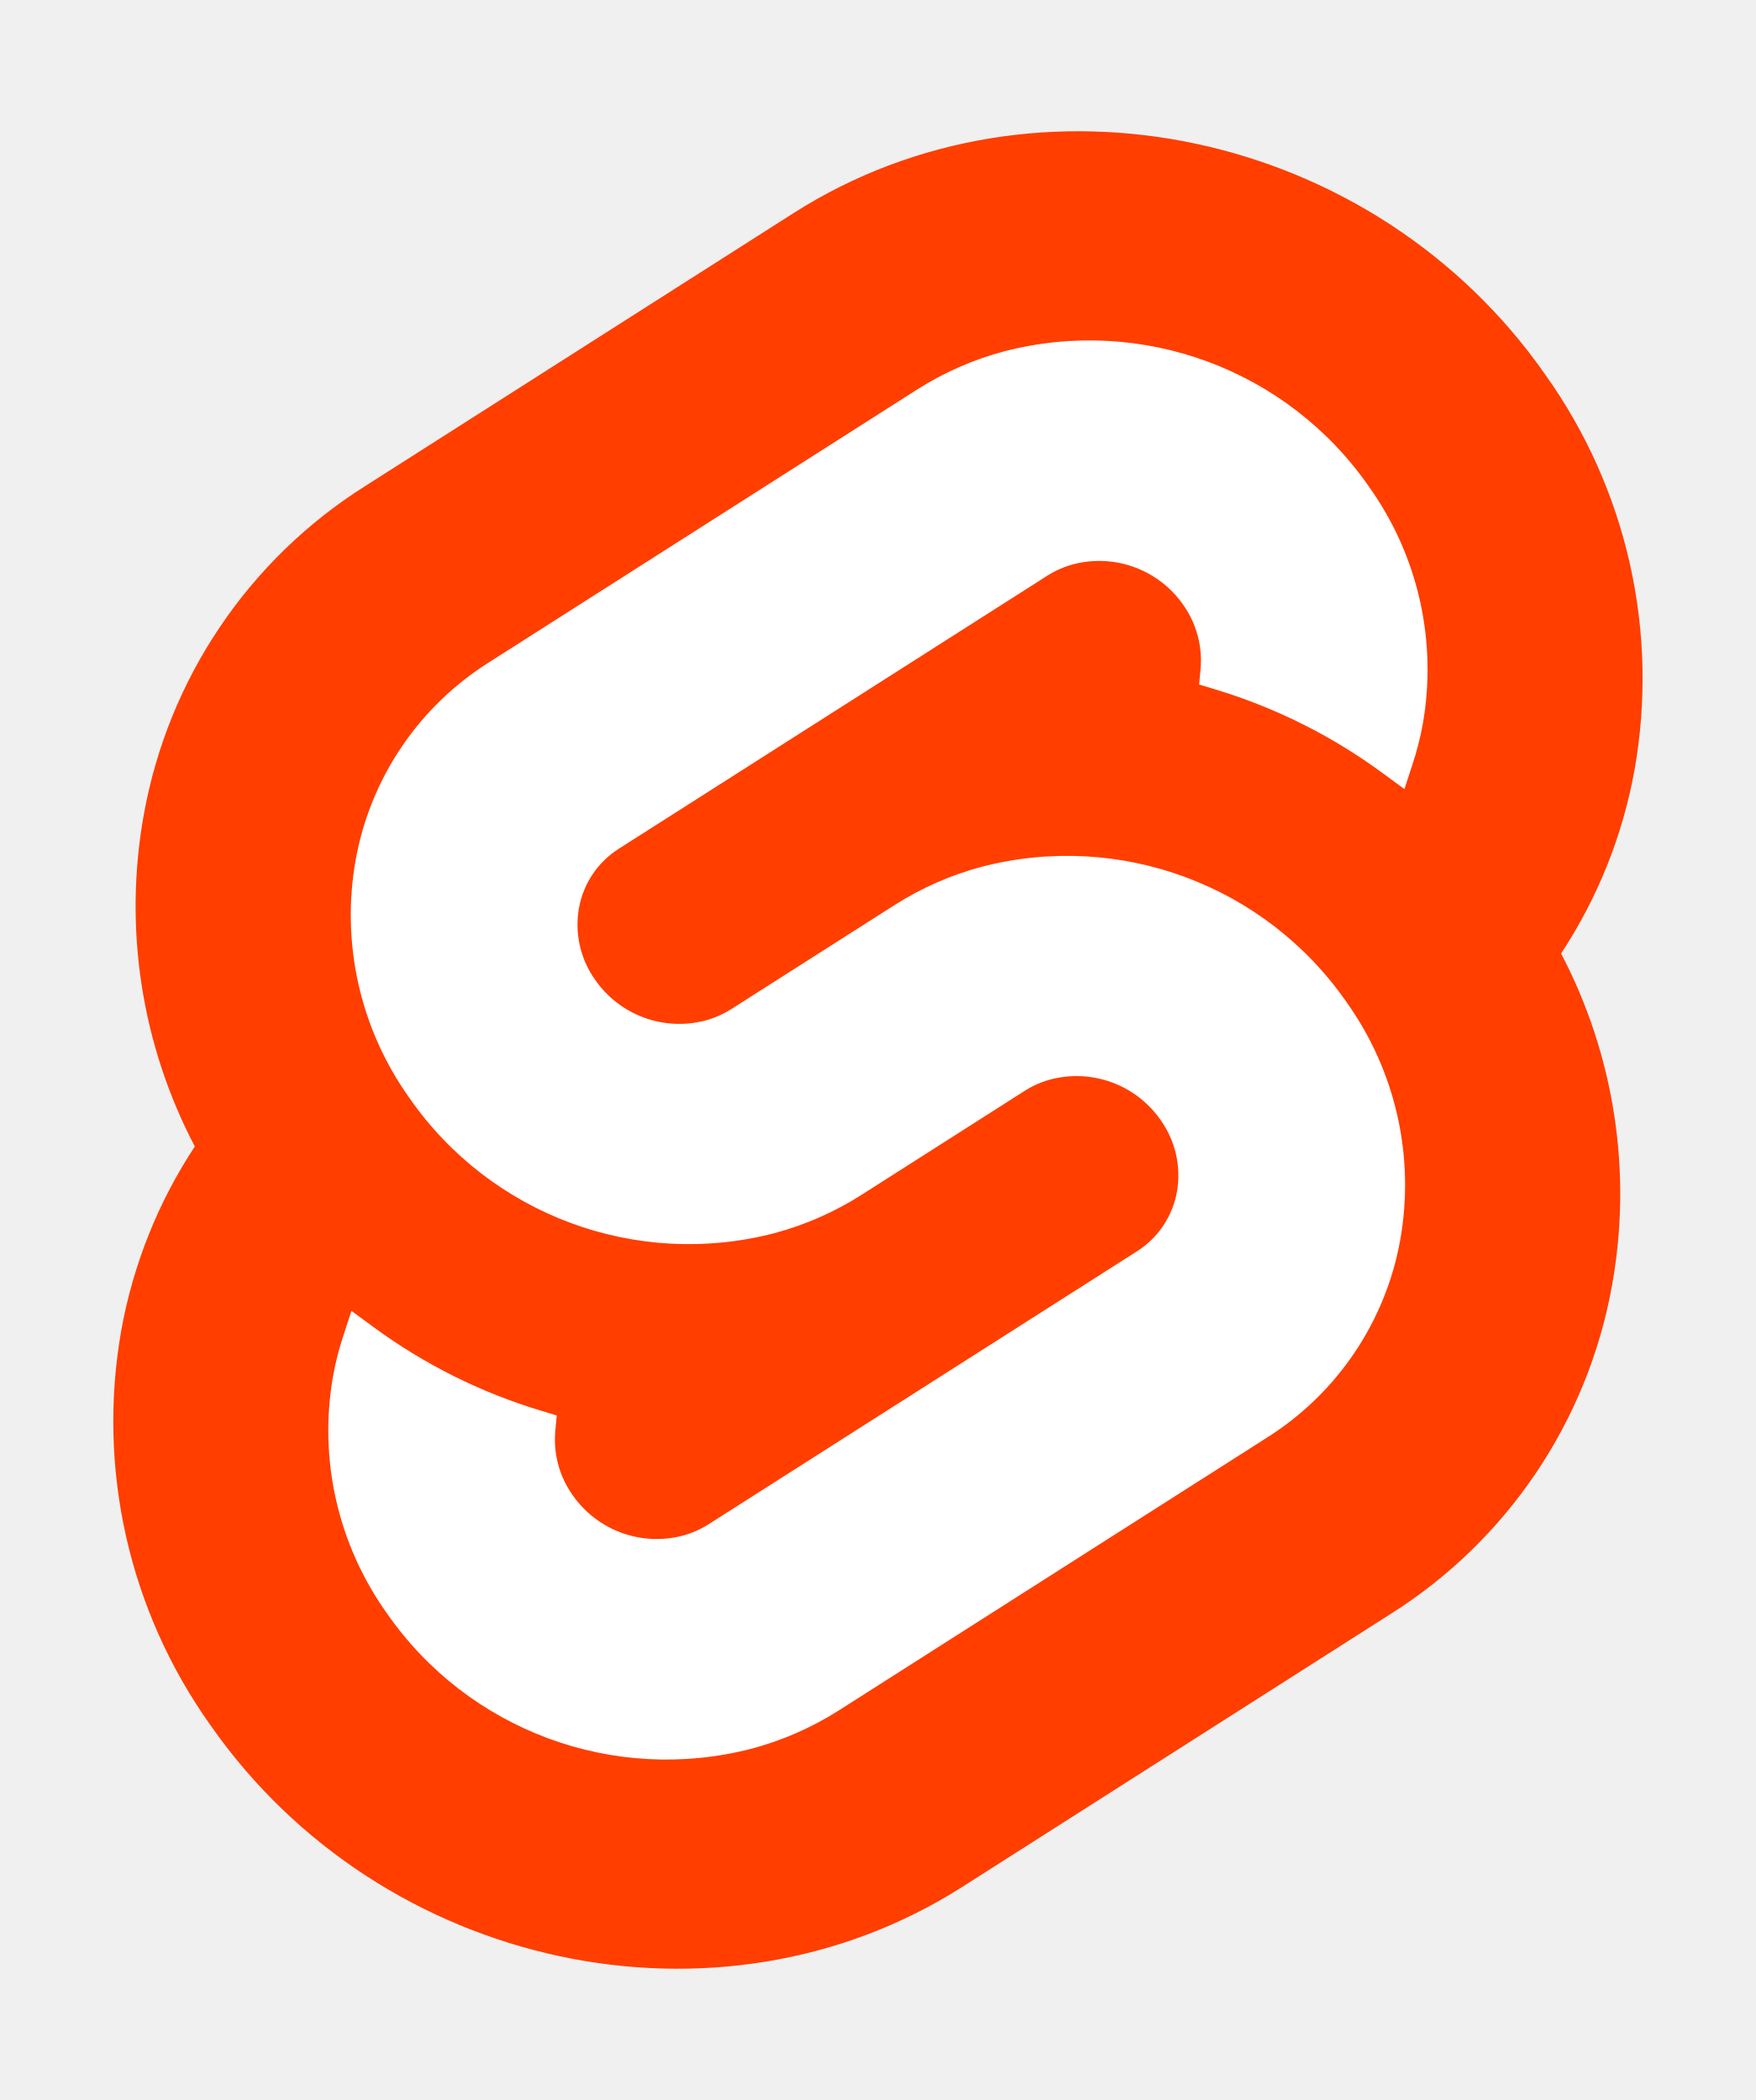
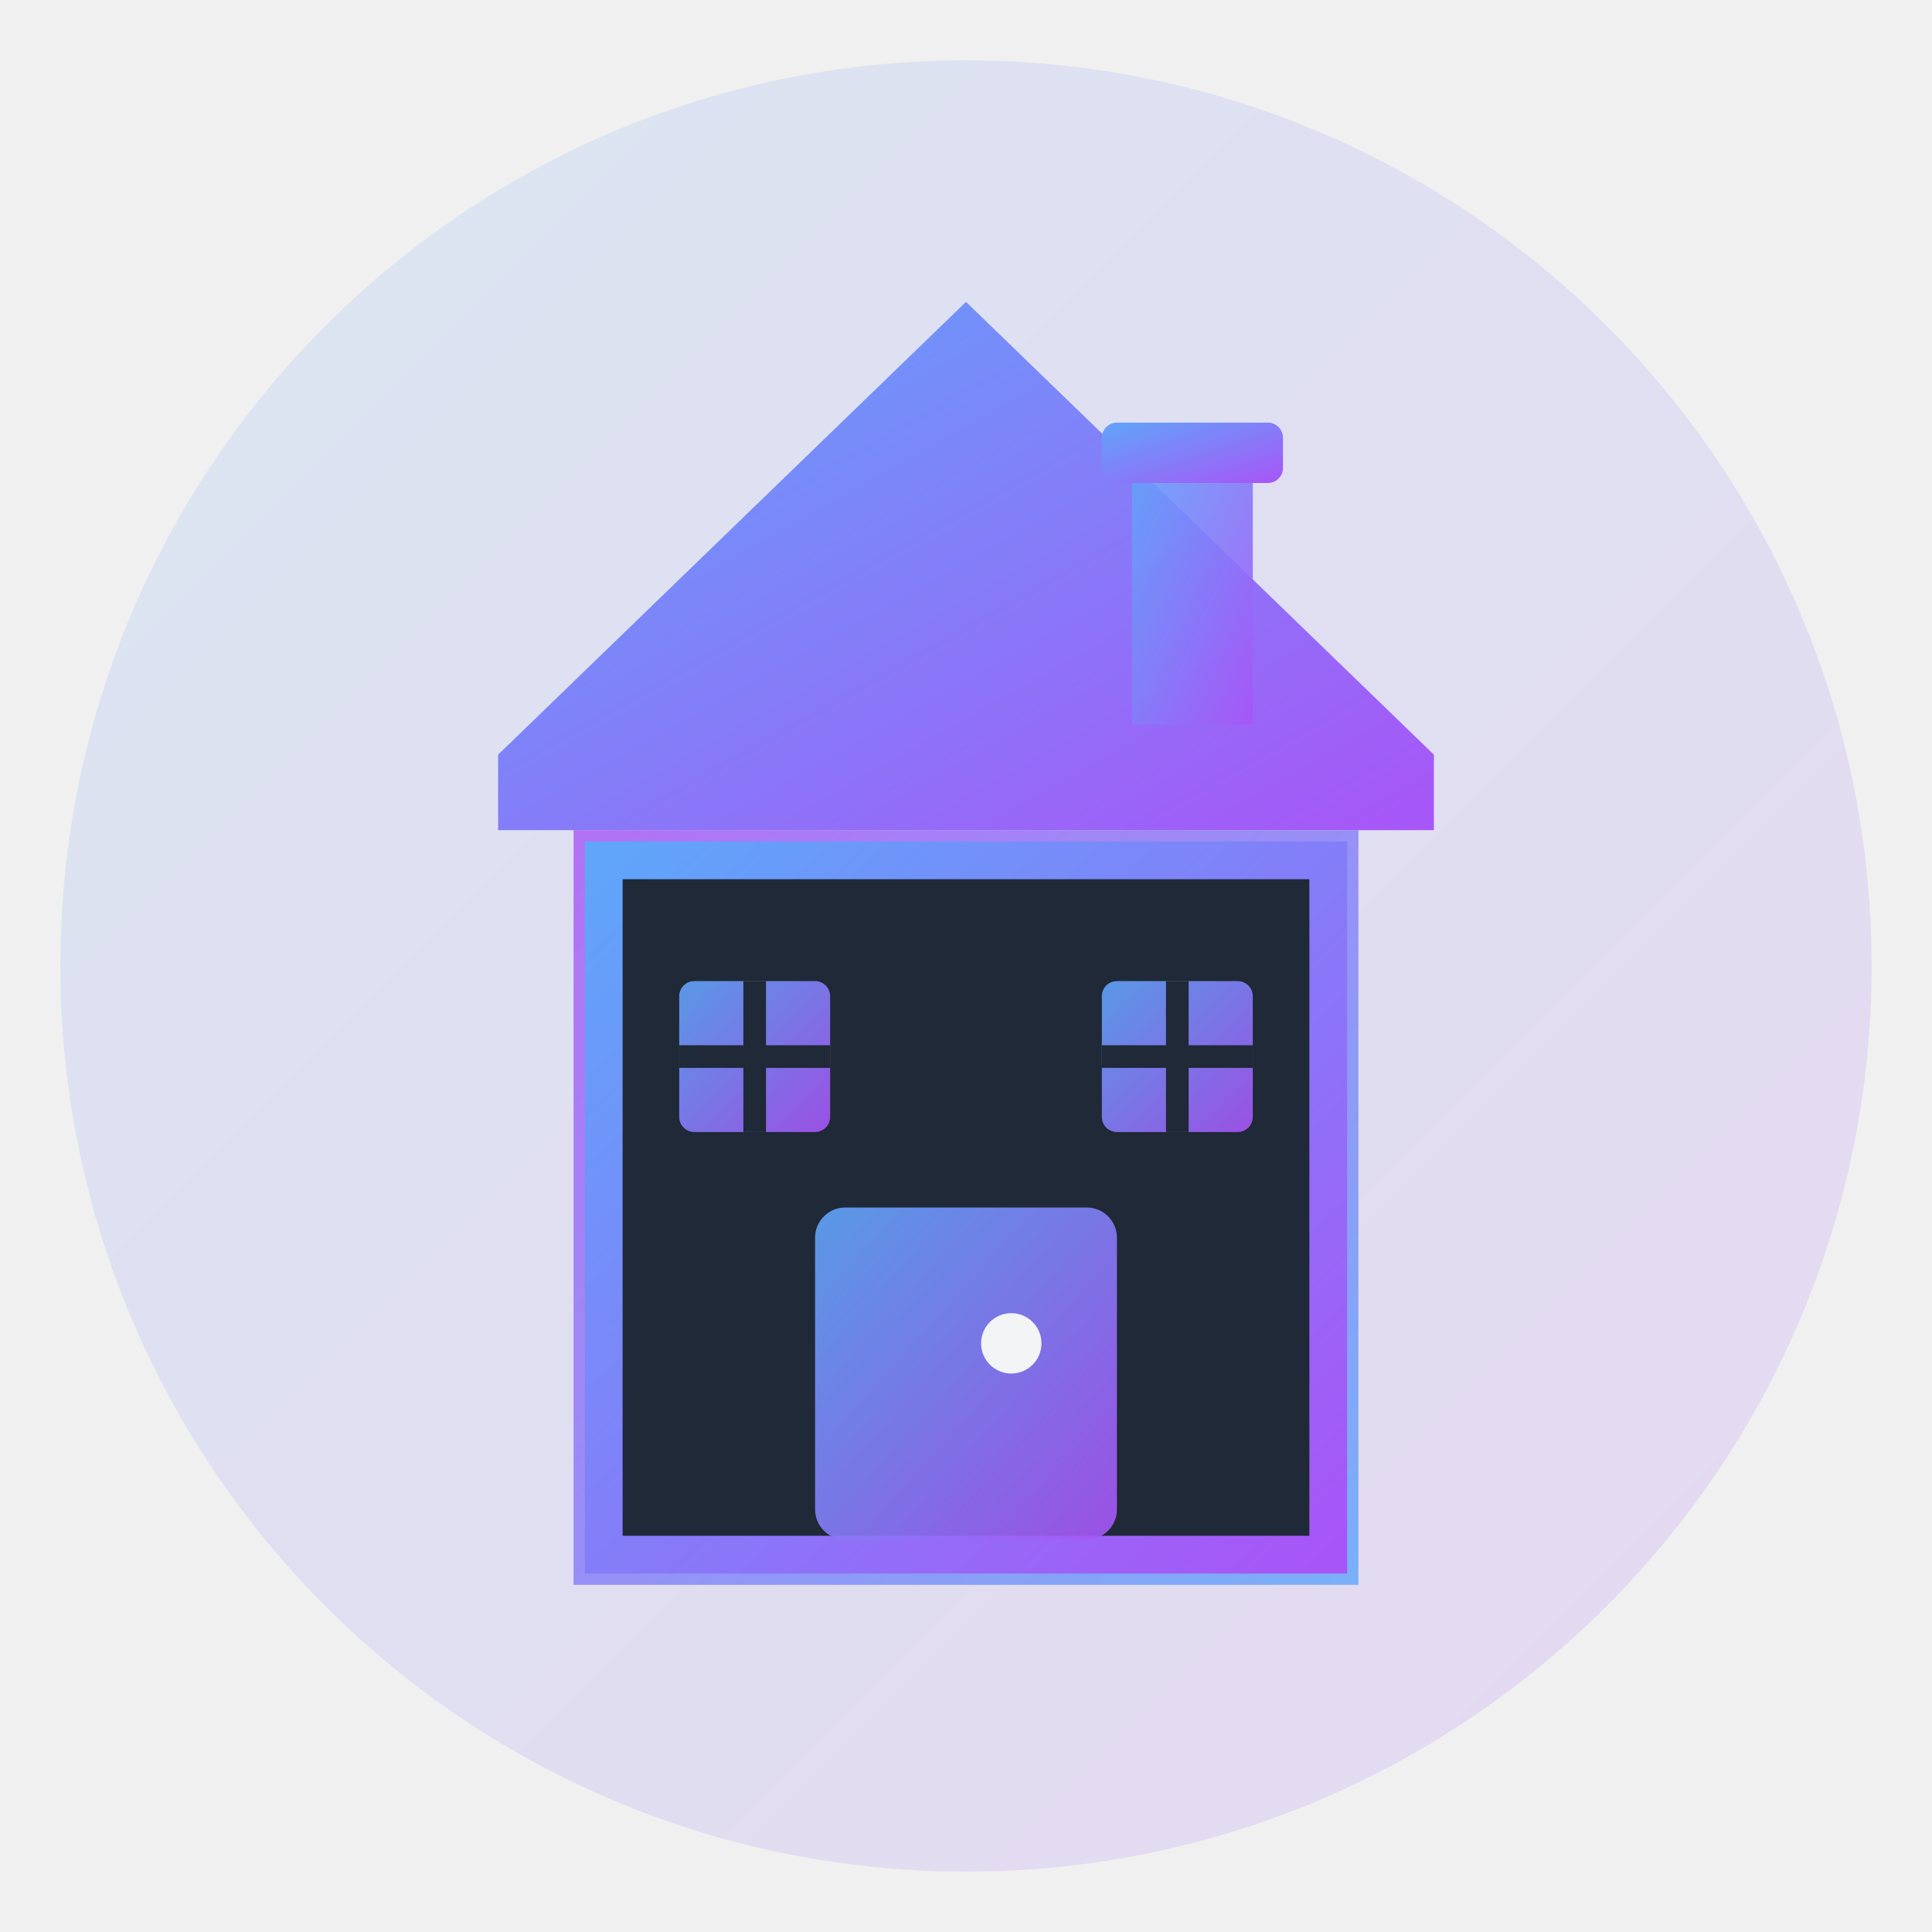
- <svg xmlns="http://www.w3.org/2000/svg" width="107" height="128" viewBox="0 0 107 128">
-   <path d="M94.157 22.819c-10.4-14.885-30.94-19.297-45.792-9.835L22.282 29.608A29.92 29.92 0 0 0 8.764 49.65a31.5 31.5 0 0 0 3.108 20.231 30 30 0 0 0-4.477 11.183 31.9 31.9 0 0 0 5.448 24.116c10.402 14.887 30.942 19.297 45.791 9.835l26.083-16.624A29.92 29.92 0 0 0 98.235 78.35a31.53 31.53 0 0 0-3.105-20.232 30 30 0 0 0 4.474-11.182 31.88 31.88 0 0 0-5.447-24.116" style="fill:#ff3e00" />
-   <path d="M45.817 106.582a20.72 20.72 0 0 1-22.237-8.243 19.17 19.17 0 0 1-3.277-14.503 18 18 0 0 1 .624-2.435l.49-1.498 1.337.981a33.6 33.6 0 0 0 10.203 5.098l.97.294-.09.968a5.85 5.85 0 0 0 1.052 3.878 6.24 6.24 0 0 0 6.695 2.485 5.8 5.8 0 0 0 1.603-.704L69.27 76.28a5.43 5.43 0 0 0 2.45-3.631 5.8 5.8 0 0 0-.987-4.371 6.24 6.24 0 0 0-6.698-2.487 5.7 5.7 0 0 0-1.6.704l-9.953 6.345a19 19 0 0 1-5.296 2.326 20.72 20.72 0 0 1-22.237-8.243 19.17 19.17 0 0 1-3.277-14.502 17.99 17.99 0 0 1 8.13-12.052l26.081-16.623a19 19 0 0 1 5.3-2.329 20.72 20.72 0 0 1 22.237 8.243 19.17 19.17 0 0 1 3.277 14.503 18 18 0 0 1-.624 2.435l-.49 1.498-1.337-.98a33.6 33.6 0 0 0-10.203-5.1l-.97-.294.09-.968a5.86 5.86 0 0 0-1.052-3.878 6.24 6.24 0 0 0-6.696-2.485 5.8 5.8 0 0 0-1.602.704L37.73 51.72a5.42 5.42 0 0 0-2.449 3.63 5.79 5.79 0 0 0 .986 4.372 6.24 6.24 0 0 0 6.698 2.486 5.8 5.8 0 0 0 1.602-.704l9.952-6.342a19 19 0 0 1 5.295-2.328 20.72 20.72 0 0 1 22.237 8.242 19.17 19.17 0 0 1 3.277 14.503 18 18 0 0 1-8.13 12.053l-26.081 16.622a19 19 0 0 1-5.3 2.328" style="fill:#fff" />
+ <svg xmlns="http://www.w3.org/2000/svg" width="128" height="128" viewBox="0 0 128 128">
+   <defs>
+     <linearGradient id="gradient" x1="0%" y1="0%" x2="100%" y2="100%">
+       <stop offset="0%" style="stop-color:#60a5fa;stop-opacity:1" />
+       <stop offset="100%" style="stop-color:#a855f7;stop-opacity:1" />
+     </linearGradient>
+     <linearGradient id="gradientReverse" x1="100%" y1="100%" x2="0%" y2="0%">
+       <stop offset="0%" style="stop-color:#60a5fa;stop-opacity:1" />
+       <stop offset="100%" style="stop-color:#a855f7;stop-opacity:1" />
+     </linearGradient>
+   </defs>
+   <circle cx="64" cy="64" r="60" fill="url(#gradient)" opacity="0.15" />
+   <path d="M 64 20 L 95 50 L 95 55 L 33 55 L 33 50 Z" fill="url(#gradient)" />
+   <rect x="38" y="55" width="52" height="50" fill="url(#gradientReverse)" opacity="0.8" />
+   <rect x="40" y="57" width="48" height="46" fill="#1f2937" stroke="url(#gradient)" stroke-width="2.5" />
+   <rect x="54" y="80" width="20" height="22" rx="2" ry="2" fill="url(#gradient)" opacity="0.9" />
+   <circle cx="67" cy="89" r="2" fill="#f3f4f6" />
+   <rect x="45" y="65" width="10" height="10" rx="1" ry="1" fill="url(#gradient)" opacity="0.9" />
+   <rect x="73" y="65" width="10" height="10" rx="1" ry="1" fill="url(#gradient)" opacity="0.9" />
+   <line x1="50" y1="65" x2="50" y2="75" stroke="#1f2937" stroke-width="1.5" />
+   <line x1="45" y1="70" x2="55" y2="70" stroke="#1f2937" stroke-width="1.5" />
+   <line x1="78" y1="65" x2="78" y2="75" stroke="#1f2937" stroke-width="1.5" />
+   <line x1="73" y1="70" x2="83" y2="70" stroke="#1f2937" stroke-width="1.5" />
+   <rect x="75" y="30" width="8" height="18" fill="url(#gradient)" opacity="0.9" />
+   <rect x="73" y="28" width="12" height="4" rx="1" ry="1" fill="url(#gradient)" />
</svg>
